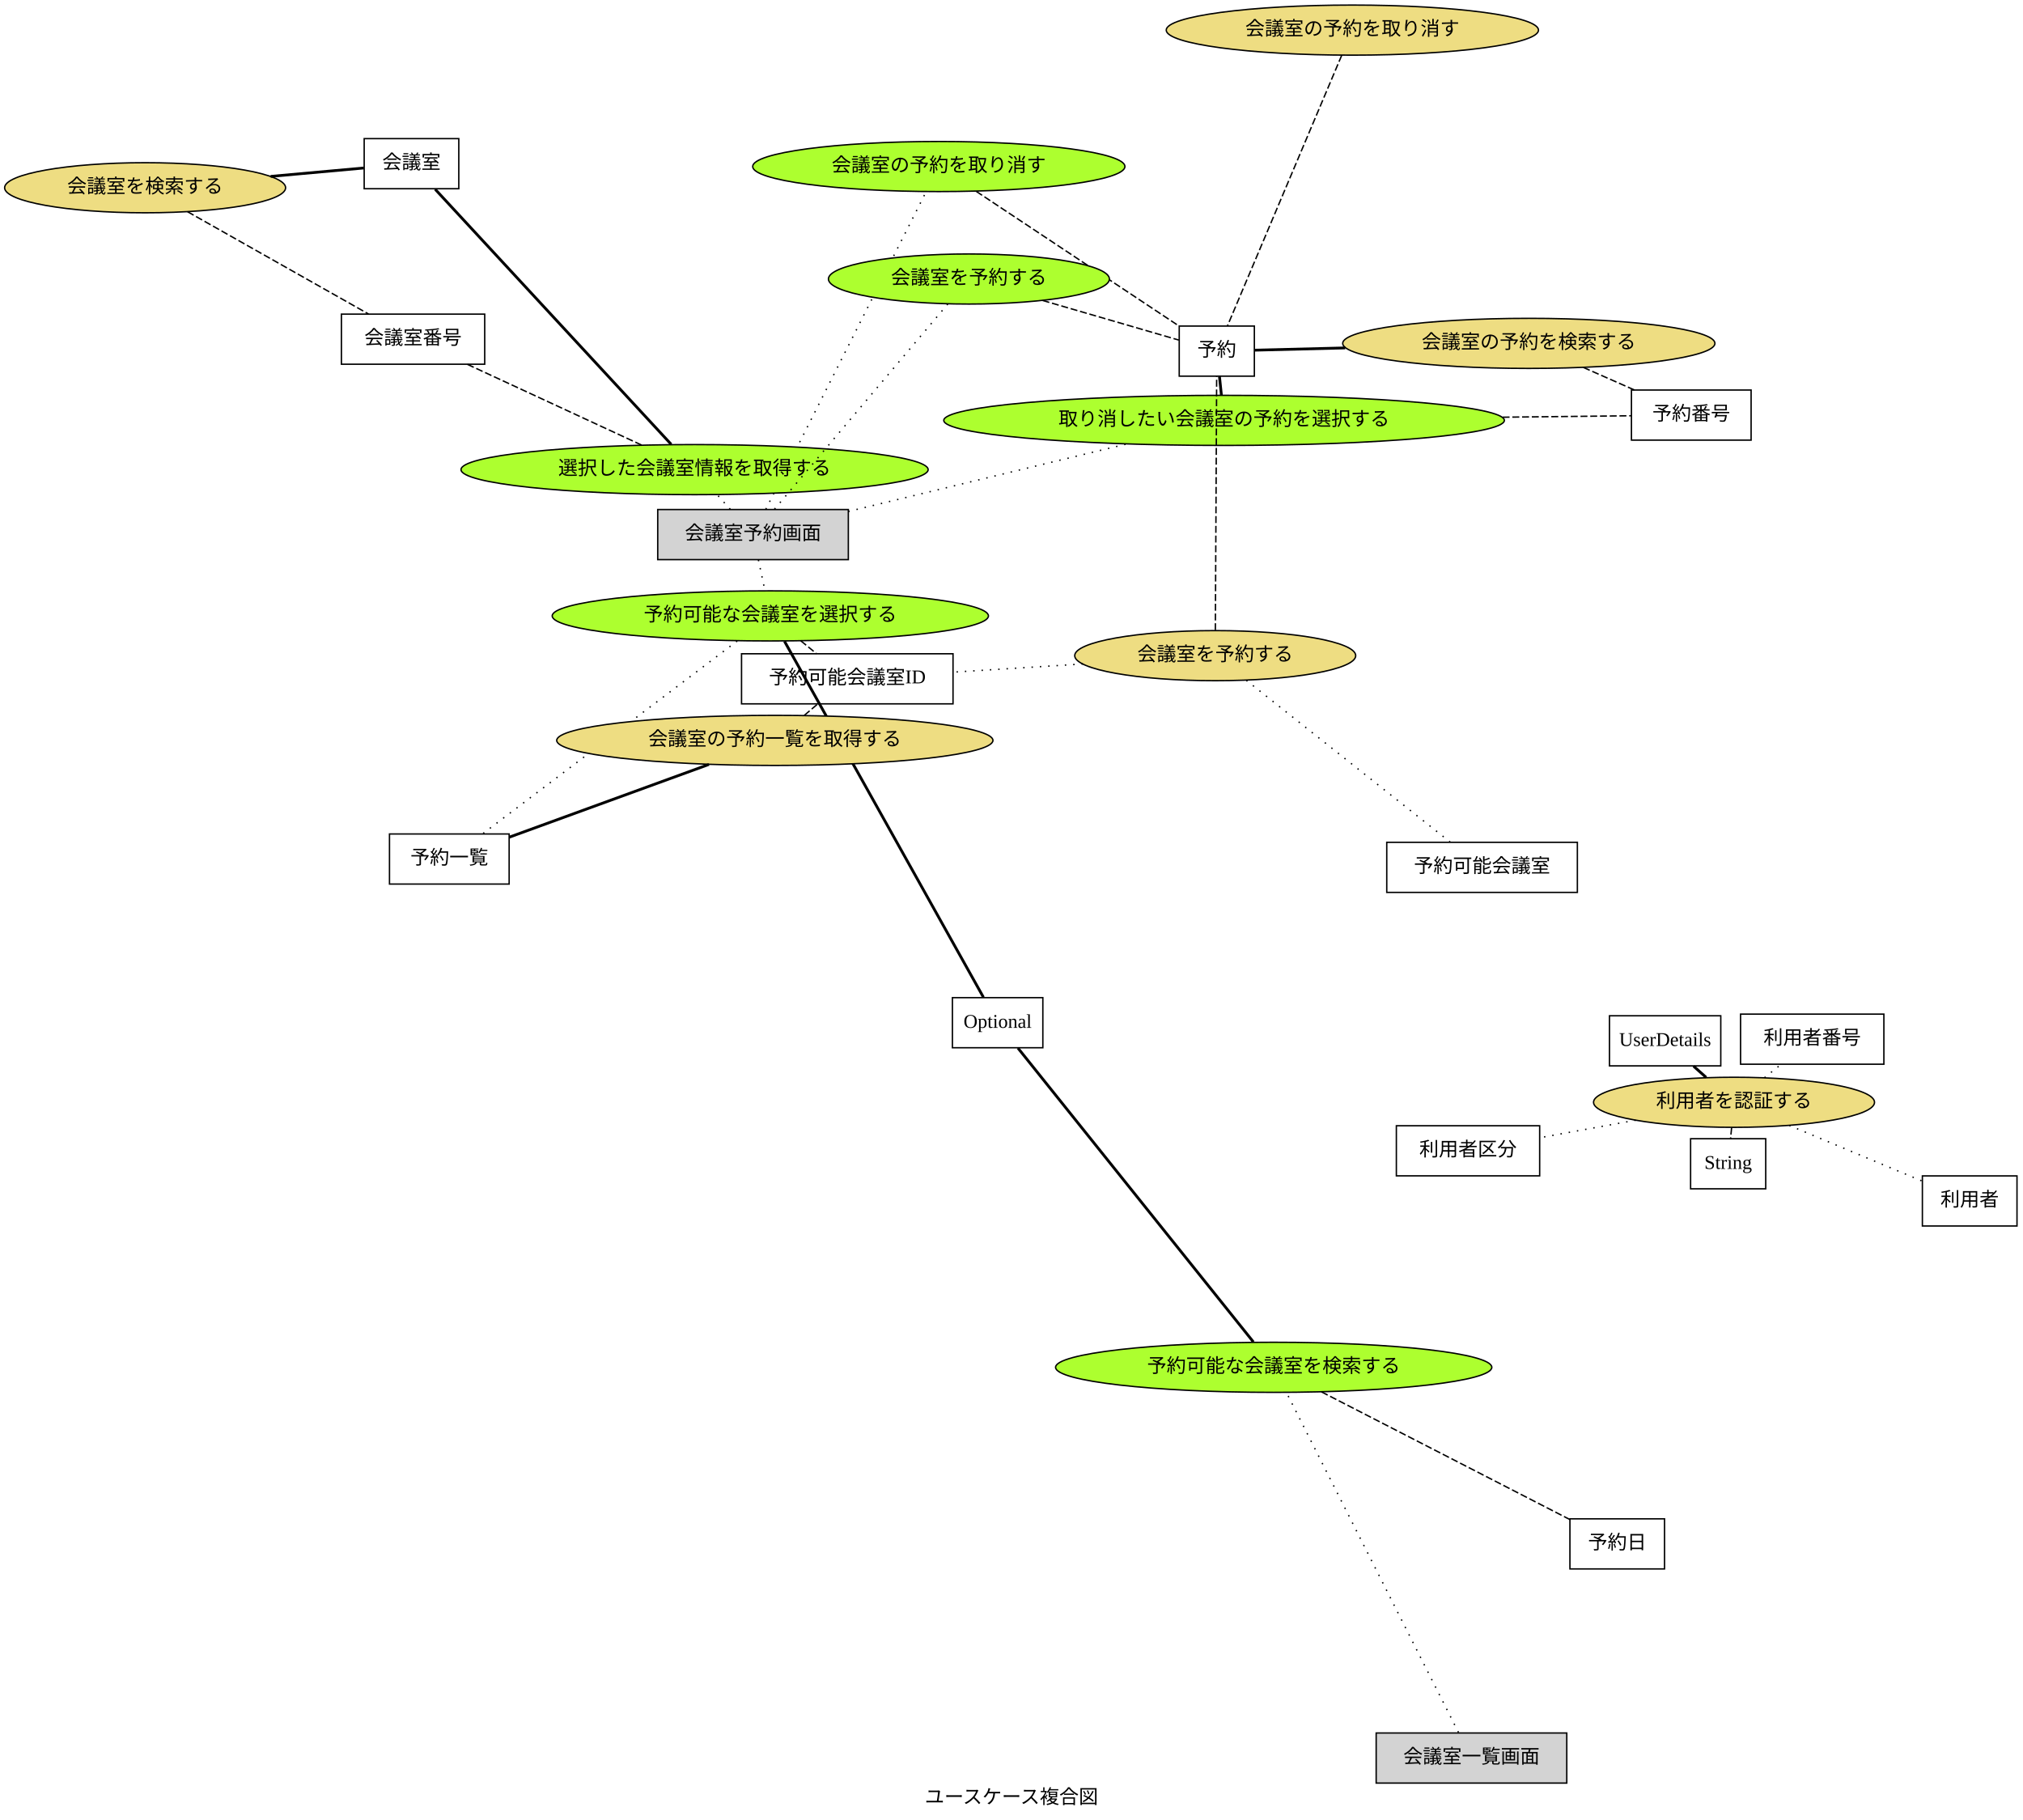
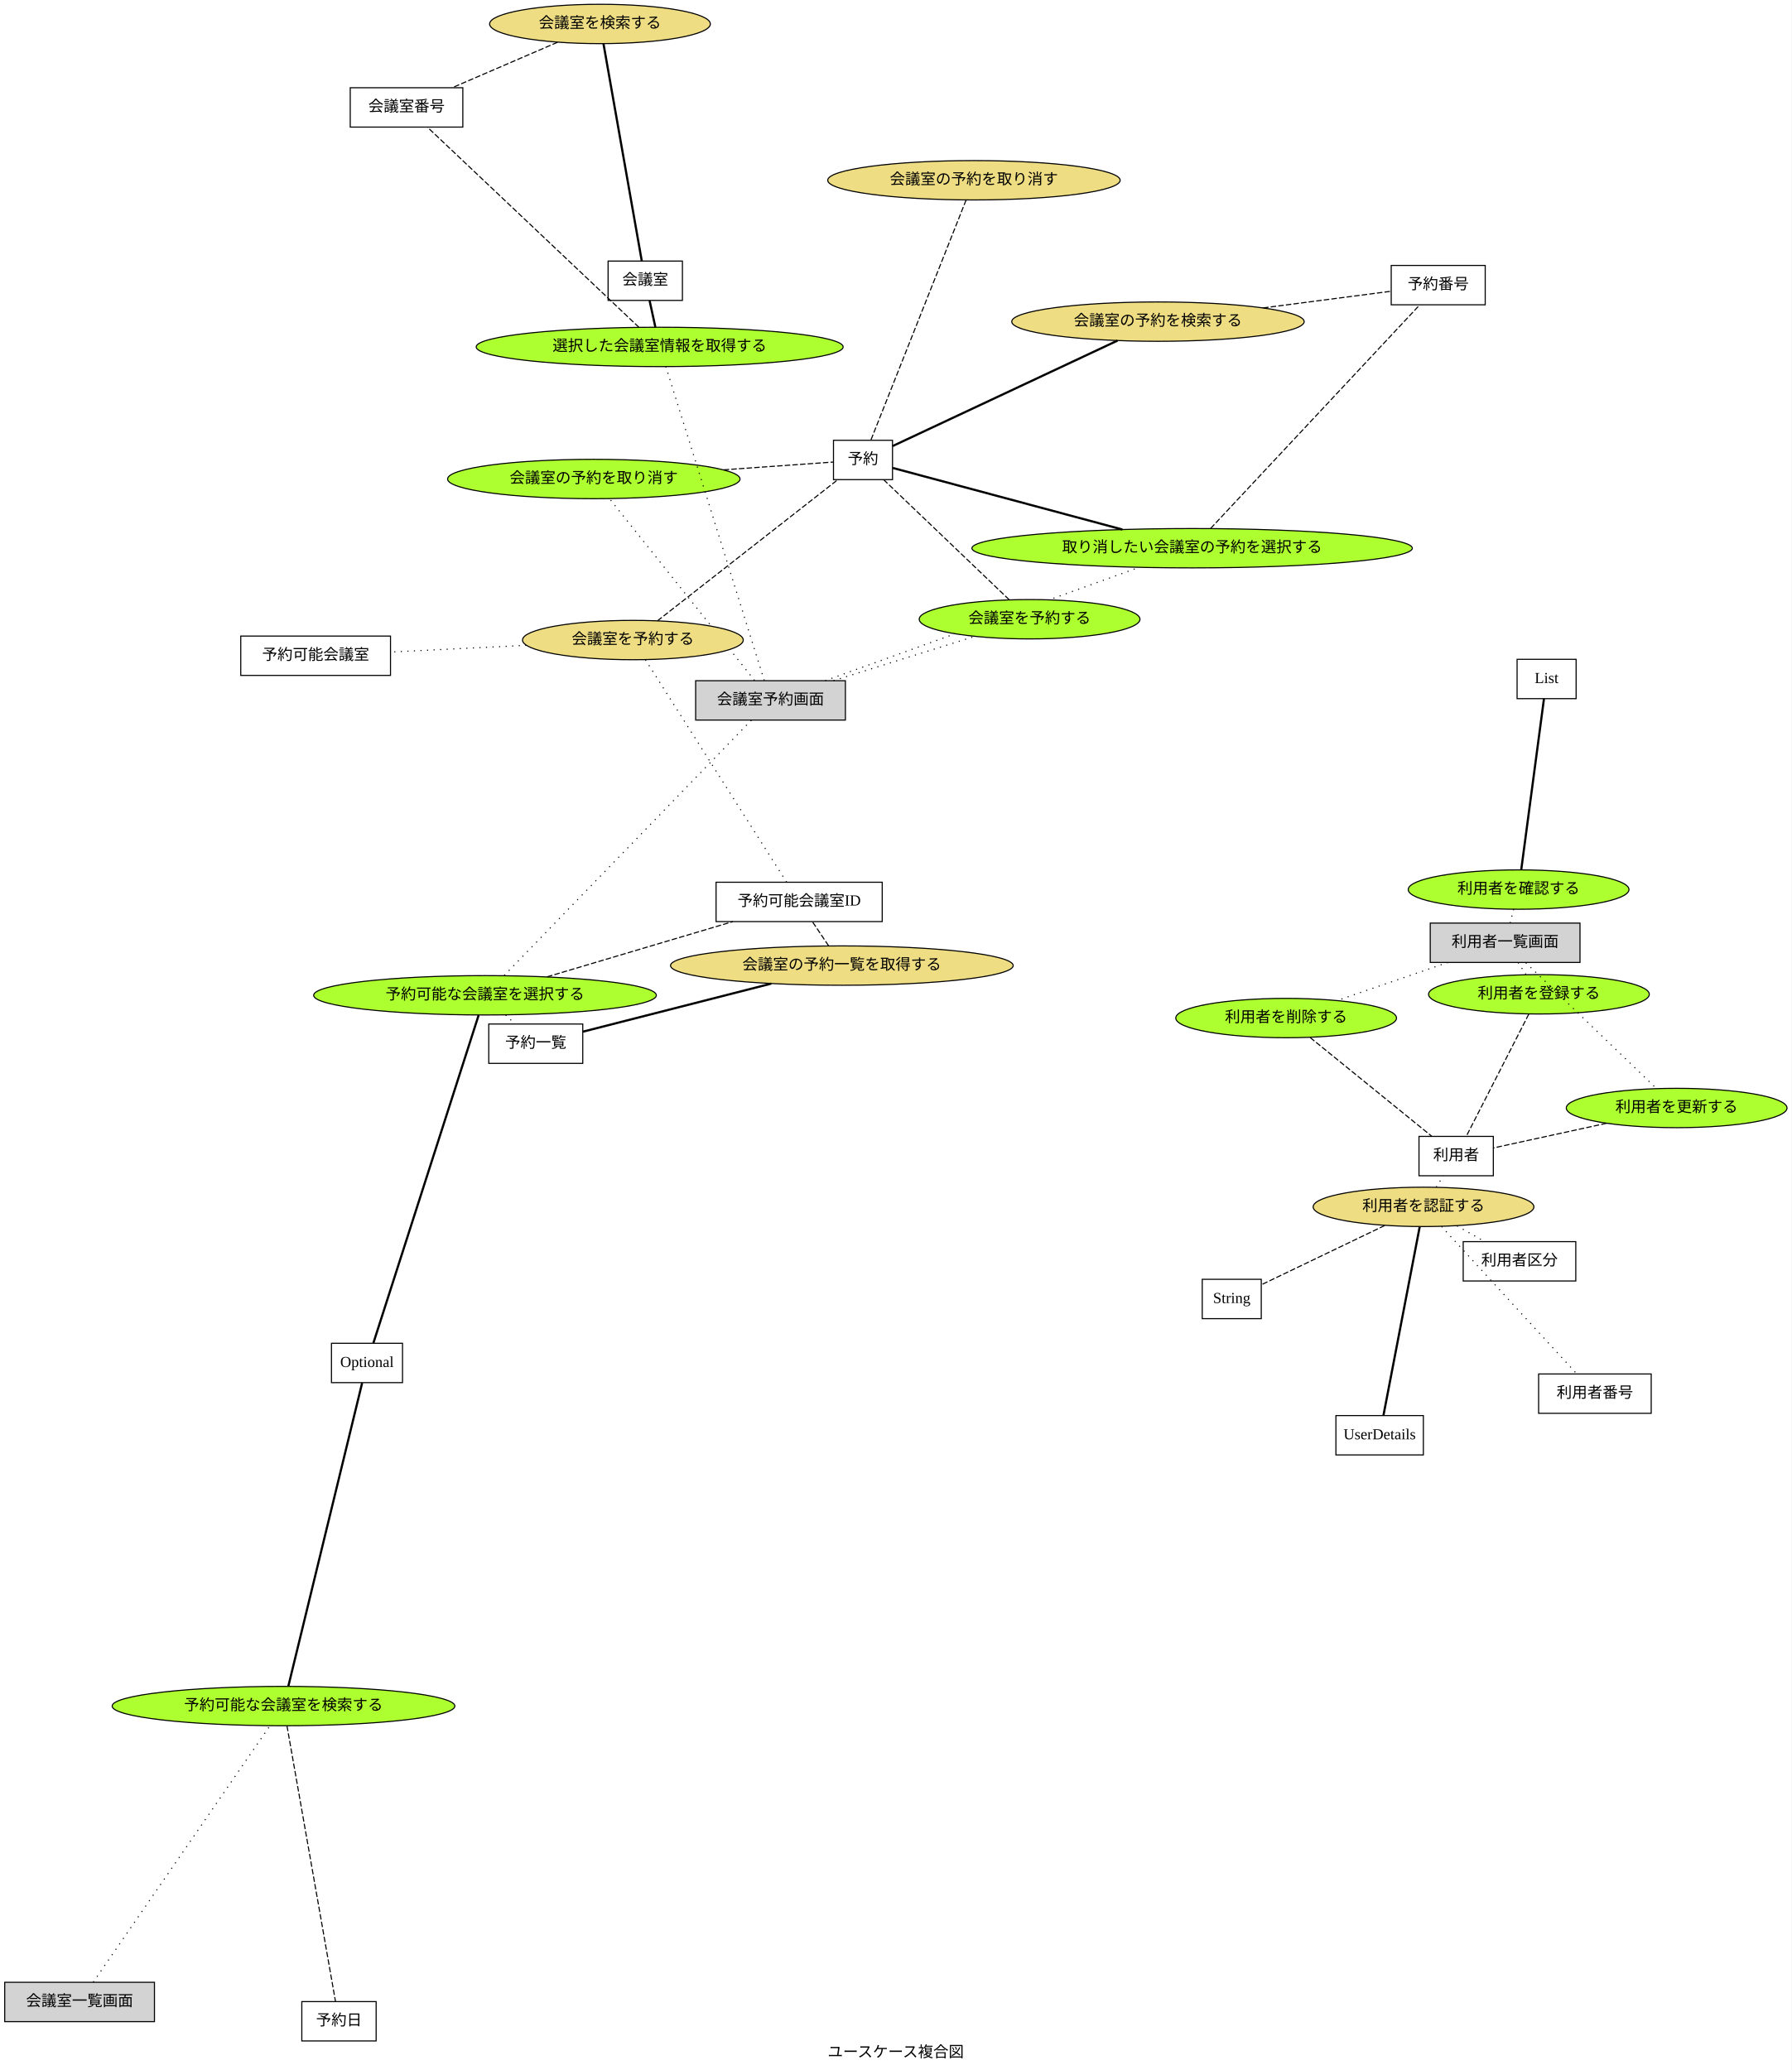
- <svg xmlns="http://www.w3.org/2000/svg" xmlns:xlink="http://www.w3.org/1999/xlink" width="1454pt" height="1308pt" viewBox="0.00 0.00 1454.00 1308.00">
-   <g id="graph0" class="graph" transform="scale(1 1) rotate(0) translate(4 1281)">
-     <polygon fill="white" stroke="transparent" points="-4,27 -4,-1281 1450,-1281 1450,27 -4,27" />
-     <text text-anchor="middle" x="723" y="15.2" font-family="Times New Roman,serif" font-size="14.00">ユースケース複合図
+ <svg xmlns="http://www.w3.org/2000/svg" xmlns:xlink="http://www.w3.org/1999/xlink" width="1639pt" height="1894pt" viewBox="0.00 0.00 1639.00 1894.00">
+   <g id="graph0" class="graph" transform="scale(1 1) rotate(0) translate(4 1867)">
+     <polygon fill="white" stroke="transparent" points="-4,27 -4,-1867 1635,-1867 1635,27 -4,27" />
+     <text text-anchor="middle" x="815.5" y="15.2" font-family="Times New Roman,serif" font-size="14.00">ユースケース複合図
        </text>
    <g id="node1" class="node">
      <g id="a_node1">
        <a xlink:href="https://github.com/k2works/application_programing_excercise_2022/tree/take13/src/main/java/mrs/application/scenario/MeetingRoomReservationScenario.java" xlink:title="MeetingRoomReservationScenario.cancel(Reservation)">
-           <ellipse fill="greenyellow" stroke="black" cx="670.76" cy="-1161.32" rx="133.78" ry="18" />
-           <text text-anchor="middle" x="670.76" y="-1157.62" font-family="Times New Roman,serif" font-size="14.00">会議室の予約を取り消す
+           <ellipse fill="greenyellow" stroke="black" cx="539.26" cy="-1428.72" rx="133.78" ry="18" />
+           <text text-anchor="middle" x="539.26" y="-1425.02" font-family="Times New Roman,serif" font-size="14.00">会議室の予約を取り消す
                    </text>
        </a>
      </g>
    </g>
    <g id="node2" class="node">
      <g id="a_node2">
        <a xlink:title="Reservation">
-           <polygon fill="none" stroke="black" points="897.55,-1046.66 843.55,-1046.66 843.55,-1010.66 897.55,-1010.66 897.55,-1046.66" />
-           <text text-anchor="middle" x="870.55" y="-1024.96" font-family="Times New Roman,serif" font-size="14.00">予約
+           <polygon fill="none" stroke="black" points="812.53,-1464.15 758.53,-1464.15 758.53,-1428.15 812.53,-1428.15 812.53,-1464.15" />
+           <text text-anchor="middle" x="785.53" y="-1442.45" font-family="Times New Roman,serif" font-size="14.00">予約
                    </text>
        </a>
      </g>
    </g>
    <g id="edge1" class="edge">
-       <path fill="none" stroke="black" stroke-dasharray="5,2" d="M697.71,-1143.43C735.84,-1118.11 805.15,-1072.09 843.4,-1046.69" />
+       <path fill="none" stroke="black" stroke-dasharray="5,2" d="M658.07,-1437.13C695.7,-1439.79 733.88,-1442.5 758.51,-1444.24" />
    </g>
    <g id="node7" class="node">
      <g id="a_node7">
        <a xlink:href="https://github.com/k2works/application_programing_excercise_2022/tree/take13/src/main/java/mrs/application/scenario/MeetingRoomReservationScenario.java" xlink:title="MeetingRoomReservationScenario.findOne(ReservationId)">
-           <ellipse fill="greenyellow" stroke="black" cx="875.78" cy="-978.87" rx="201.46" ry="18" />
-           <text text-anchor="middle" x="875.78" y="-975.17" font-family="Times New Roman,serif" font-size="14.00">取り消したい会議室の予約を選択する
+           <ellipse fill="greenyellow" stroke="black" cx="1086.64" cy="-1365.4" rx="201.46" ry="18" />
+           <text text-anchor="middle" x="1086.64" y="-1361.7" font-family="Times New Roman,serif" font-size="14.00">取り消したい会議室の予約を選択する
                    </text>
        </a>
      </g>
    </g>
    <g id="edge6" class="edge">
-       <path fill="none" stroke="black" stroke-width="2" d="M872.47,-1010.41C872.92,-1006.08 873.41,-1001.46 873.86,-997.13" />
-     </g>
-     <g id="node21" class="node">
-       <g id="a_node21">
+       <path fill="none" stroke="black" stroke-width="2" d="M812.78,-1438.84C859.91,-1426.21 957.8,-1399.95 1022.86,-1382.5" />
+     </g>
+     <g id="node27" class="node">
+       <g id="a_node27">
        <a xlink:href="https://github.com/k2works/application_programing_excercise_2022/tree/take13/src/main/java/mrs/application/service/reservation/ReservationService.java" xlink:title="ReservationService.findOne(ReservationId)">
-           <ellipse fill="#eedd82" stroke="black" cx="1094.81" cy="-1034.22" rx="133.78" ry="18" />
-           <text text-anchor="middle" x="1094.81" y="-1030.52" font-family="Times New Roman,serif" font-size="14.00">会議室の予約を検索する
-                     </text>
-         </a>
-       </g>
-     </g>
-     <g id="edge21" class="edge">
-       <path fill="none" stroke="black" stroke-width="2" d="M897.6,-1029.33C914.67,-1029.76 938.12,-1030.34 962.89,-1030.95" />
+           <ellipse fill="#eedd82" stroke="black" cx="1055.38" cy="-1572.72" rx="133.78" ry="18" />
+           <text text-anchor="middle" x="1055.38" y="-1569.02" font-family="Times New Roman,serif" font-size="14.00">会議室の予約を検索する
+                     </text>
+         </a>
+       </g>
+     </g>
+     <g id="edge29" class="edge">
+       <path fill="none" stroke="black" stroke-width="2" d="M812.64,-1458.87C861.29,-1481.69 963.45,-1529.6 1018.45,-1555.4" />
    </g>
    <g id="node3" class="node">
      <g id="a_node3">
        <a xlink:title="ReservationsController">
-           <polygon fill="lightgray" stroke="black" points="605.73,-914.8 468.73,-914.8 468.73,-878.8 605.73,-878.8 605.73,-914.8" />
-           <text text-anchor="middle" x="537.23" y="-893.1" font-family="Times New Roman,serif" font-size="14.00">会議室予約画面
+           <polygon fill="lightgray" stroke="black" points="769.43,-1244.16 632.43,-1244.16 632.43,-1208.16 769.43,-1208.16 769.43,-1244.16" />
+           <text text-anchor="middle" x="700.93" y="-1222.46" font-family="Times New Roman,serif" font-size="14.00">会議室予約画面
                    </text>
        </a>
      </g>
    </g>
    <g id="edge2" class="edge">
-       <path fill="none" stroke="black" stroke-dasharray="1,5" d="M546.41,-914.98C570.86,-963.42 637.37,-1095.18 661.7,-1143.36" />
+       <path fill="none" stroke="black" stroke-dasharray="1,5" d="M686.3,-1244.49C655.51,-1283.06 584.39,-1372.17 553.74,-1410.57" />
    </g>
    <g id="node4" class="node">
      <g id="a_node4">
        <a xlink:href="https://github.com/k2works/application_programing_excercise_2022/tree/take13/src/main/java/mrs/application/scenario/MeetingRoomReservationScenario.java" xlink:title="MeetingRoomReservationScenario.findMeetingRoom(RoomId)">
-           <ellipse fill="greenyellow" stroke="black" cx="495.22" cy="-943.49" rx="167.87" ry="18" />
-           <text text-anchor="middle" x="495.22" y="-939.79" font-family="Times New Roman,serif" font-size="14.00">選択した会議室情報を取得する
+           <ellipse fill="greenyellow" stroke="black" cx="599.51" cy="-1549.58" rx="167.87" ry="18" />
+           <text text-anchor="middle" x="599.51" y="-1545.88" font-family="Times New Roman,serif" font-size="14.00">選択した会議室情報を取得する
                    </text>
        </a>
      </g>
    </g>
    <g id="edge5" class="edge">
-       <path fill="none" stroke="black" stroke-dasharray="1,5" d="M520.87,-914.99C517.83,-918.37 514.65,-921.9 511.61,-925.28" />
+       <path fill="none" stroke="black" stroke-dasharray="1,5" d="M695.18,-1244.47C677.33,-1301.4 622.95,-1474.82 605.19,-1531.47" />
    </g>
    <g id="edge8" class="edge">
-       <path fill="none" stroke="black" stroke-dasharray="1,5" d="M605.74,-913.41C664,-927.53 747.28,-947.72 805.92,-961.94" />
+       <path fill="none" stroke="black" stroke-dasharray="1,5" d="M750.96,-1244.22C825.46,-1271.11 964.66,-1321.36 1038.22,-1347.92" />
    </g>
    <g id="node9" class="node">
      <g id="a_node9">
        <a xlink:href="https://github.com/k2works/application_programing_excercise_2022/tree/take13/src/main/java/mrs/application/scenario/MeetingRoomReservationScenario.java" xlink:title="MeetingRoomReservationScenario.findReservations(ReservableRoomId)">
-           <ellipse fill="greenyellow" stroke="black" cx="549.66" cy="-838.35" rx="156.77" ry="18" />
-           <text text-anchor="middle" x="549.66" y="-834.65" font-family="Times New Roman,serif" font-size="14.00">予約可能な会議室を選択する
+           <ellipse fill="greenyellow" stroke="black" cx="439.72" cy="-956.33" rx="156.77" ry="18" />
+           <text text-anchor="middle" x="439.72" y="-952.63" font-family="Times New Roman,serif" font-size="14.00">予約可能な会議室を選択する
                    </text>
        </a>
      </g>
    </g>
    <g id="edge12" class="edge">
-       <path fill="none" stroke="black" stroke-dasharray="1,5" d="M541.1,-878.63C542.58,-871.66 544.27,-863.7 545.75,-856.72" />
+       <path fill="none" stroke="black" stroke-dasharray="1,5" d="M683.38,-1208.04C635.8,-1158.88 504.68,-1023.44 457.19,-974.37" />
    </g>
    <g id="node13" class="node">
      <g id="a_node13">
        <a xlink:href="https://github.com/k2works/application_programing_excercise_2022/tree/take13/src/main/java/mrs/application/scenario/MeetingRoomReservationScenario.java" xlink:title="MeetingRoomReservationScenario.reserve(Reservation)">
-           <ellipse fill="greenyellow" stroke="black" cx="692.39" cy="-1080.48" rx="100.98" ry="18" />
-           <text text-anchor="middle" x="692.39" y="-1076.78" font-family="Times New Roman,serif" font-size="14.00">会議室を予約する
+           <ellipse fill="greenyellow" stroke="black" cx="937.94" cy="-1300.42" rx="100.98" ry="18" />
+           <text text-anchor="middle" x="937.94" y="-1296.72" font-family="Times New Roman,serif" font-size="14.00">会議室を予約する
                    </text>
        </a>
      </g>
    </g>
    <g id="edge14" class="edge">
-       <path fill="none" stroke="black" stroke-dasharray="1,5" d="M552.68,-915.08C582.49,-950.38 647.65,-1027.52 677.23,-1062.54" />
+       <path fill="none" stroke="black" stroke-dasharray="1,5" d="M758.6,-1244.23C798.07,-1256.6 849.88,-1272.83 887.66,-1284.67" />
    </g>
    <g id="node6" class="node">
      <g id="a_node6">
        <a xlink:title="RoomId">
-           <polygon fill="none" stroke="black" points="344.38,-1055.24 241.38,-1055.24 241.38,-1019.24 344.38,-1019.24 344.38,-1055.24" />
-           <text text-anchor="middle" x="292.88" y="-1033.54" font-family="Times New Roman,serif" font-size="14.00">会議室番号
+           <polygon fill="none" stroke="black" points="419.42,-1786.72 316.42,-1786.72 316.42,-1750.72 419.42,-1750.72 419.42,-1786.72" />
+           <text text-anchor="middle" x="367.92" y="-1765.02" font-family="Times New Roman,serif" font-size="14.00">会議室番号
                    </text>
        </a>
      </g>
    </g>
    <g id="edge4" class="edge">
-       <path fill="none" stroke="black" stroke-dasharray="5,2" d="M457.16,-961.13C421.33,-977.73 367.91,-1002.48 331.8,-1019.21" />
+       <path fill="none" stroke="black" stroke-dasharray="5,2" d="M580.55,-1567.51C537.13,-1608.61 430.81,-1709.21 387.14,-1750.54" />
    </g>
    <g id="node5" class="node">
      <g id="a_node5">
        <a xlink:title="MeetingRoom">
-           <polygon fill="none" stroke="black" points="325.75,-1181.37 257.75,-1181.37 257.75,-1145.37 325.75,-1145.37 325.75,-1181.37" />
-           <text text-anchor="middle" x="291.75" y="-1159.67" font-family="Times New Roman,serif" font-size="14.00">会議室
+           <polygon fill="none" stroke="black" points="620.33,-1628.13 552.33,-1628.13 552.33,-1592.13 620.33,-1592.13 620.33,-1628.13" />
+           <text text-anchor="middle" x="586.33" y="-1606.43" font-family="Times New Roman,serif" font-size="14.00">会議室
                    </text>
        </a>
      </g>
    </g>
    <g id="edge3" class="edge">
-       <path fill="none" stroke="black" stroke-width="2" d="M308.75,-1145C347.14,-1103.51 440.2,-1002.95 478.41,-961.65" />
-     </g>
-     <g id="node25" class="node">
-       <g id="a_node25">
+       <path fill="none" stroke="black" stroke-width="2" d="M590.28,-1591.97C591.95,-1584.3 593.89,-1575.4 595.56,-1567.74" />
+     </g>
+     <g id="node31" class="node">
+       <g id="a_node31">
        <a xlink:href="https://github.com/k2works/application_programing_excercise_2022/tree/take13/src/main/java/mrs/application/service/room/RoomService.java" xlink:title="RoomService.findMeetingRoom(RoomId)">
-           <ellipse fill="#eedd82" stroke="black" cx="100.3" cy="-1146.07" rx="100.98" ry="18" />
-           <text text-anchor="middle" x="100.3" y="-1142.37" font-family="Times New Roman,serif" font-size="14.00">会議室を検索する
-                     </text>
-         </a>
-       </g>
-     </g>
-     <g id="edge28" class="edge">
-       <path fill="none" stroke="black" stroke-width="2" d="M257.52,-1160.27C238.7,-1158.57 214.38,-1156.38 190.51,-1154.22" />
+           <ellipse fill="#eedd82" stroke="black" cx="544.91" cy="-1845.08" rx="100.98" ry="18" />
+           <text text-anchor="middle" x="544.91" y="-1841.38" font-family="Times New Roman,serif" font-size="14.00">会議室を検索する
+                     </text>
+         </a>
+       </g>
+     </g>
+     <g id="edge36" class="edge">
+       <path fill="none" stroke="black" stroke-width="2" d="M583.15,-1628.18C575.44,-1671.91 555.82,-1783.18 548.1,-1826.98" />
    </g>
    <g id="node8" class="node">
      <g id="a_node8">
        <a xlink:title="ReservationId">
-           <polygon fill="none" stroke="black" points="1254.58,-1000.69 1168.58,-1000.69 1168.58,-964.69 1254.58,-964.69 1254.58,-1000.69" />
-           <text text-anchor="middle" x="1211.58" y="-978.99" font-family="Times New Roman,serif" font-size="14.00">予約番号
+           <polygon fill="none" stroke="black" points="1354.78,-1624.12 1268.78,-1624.12 1268.78,-1588.12 1354.78,-1588.12 1354.78,-1624.12" />
+           <text text-anchor="middle" x="1311.78" y="-1602.42" font-family="Times New Roman,serif" font-size="14.00">予約番号
                    </text>
        </a>
      </g>
    </g>
    <g id="edge7" class="edge">
-       <path fill="none" stroke="black" stroke-dasharray="5,2" d="M1075.97,-981.15C1110.8,-981.55 1143.7,-981.92 1168.38,-982.2" />
+       <path fill="none" stroke="black" stroke-dasharray="5,2" d="M1103.56,-1383.49C1145.28,-1428.1 1252.73,-1542.99 1294.66,-1587.82" />
    </g>
    <g id="node11" class="node">
      <g id="a_node11">
        <a xlink:title="ReservableRoomId">
-           <polygon fill="none" stroke="black" points="680.97,-811.15 528.97,-811.15 528.97,-775.15 680.97,-775.15 680.97,-811.15" />
-           <text text-anchor="middle" x="604.97" y="-789.45" font-family="Times New Roman,serif" font-size="14.00">予約可能会議室ID
+           <polygon fill="none" stroke="black" points="803.11,-1059.77 651.11,-1059.77 651.11,-1023.77 803.11,-1023.77 803.11,-1059.77" />
+           <text text-anchor="middle" x="727.11" y="-1038.07" font-family="Times New Roman,serif" font-size="14.00">予約可能会議室ID
                    </text>
        </a>
      </g>
    </g>
    <g id="edge10" class="edge">
-       <path fill="none" stroke="black" stroke-dasharray="5,2" d="M571.52,-820.49C575.26,-817.43 579.15,-814.24 582.9,-811.18" />
+       <path fill="none" stroke="black" stroke-dasharray="5,2" d="M496.5,-973.21C545.58,-987.8 616.31,-1008.83 666.48,-1023.75" />
    </g>
    <g id="node12" class="node">
      <g id="a_node12">
        <a xlink:title="ReservationList">
-           <polygon fill="none" stroke="black" points="361.94,-681.63 275.94,-681.63 275.94,-645.63 361.94,-645.63 361.94,-681.63" />
-           <text text-anchor="middle" x="318.94" y="-659.93" font-family="Times New Roman,serif" font-size="14.00">予約一覧
+           <polygon fill="none" stroke="black" points="529.15,-930.04 443.15,-930.04 443.15,-894.04 529.15,-894.04 529.15,-930.04" />
+           <text text-anchor="middle" x="486.15" y="-908.34" font-family="Times New Roman,serif" font-size="14.00">予約一覧
                    </text>
        </a>
      </g>
    </g>
    <g id="edge11" class="edge">
-       <path fill="none" stroke="black" stroke-dasharray="1,5" d="M525.84,-820.31C481.63,-786.83 387.35,-715.44 342.98,-681.83" />
+       <path fill="none" stroke="black" stroke-dasharray="1,5" d="M458.6,-938.31C461.42,-935.63 464.32,-932.87 467.13,-930.18" />
    </g>
    <g id="node10" class="node">
      <g id="a_node10">
        <a xlink:title="Optional">
-           <polygon fill="none" stroke="black" points="745.53,-564 680.53,-564 680.53,-528 745.53,-528 745.53,-564" />
-           <text text-anchor="middle" x="713.03" y="-542.3" font-family="Times New Roman,serif" font-size="14.00">Optional
+           <polygon fill="none" stroke="black" points="364.25,-637.93 299.25,-637.93 299.25,-601.93 364.25,-601.93 364.25,-637.93" />
+           <text text-anchor="middle" x="331.75" y="-616.23" font-family="Times New Roman,serif" font-size="14.00">Optional
                    </text>
        </a>
      </g>
    </g>
    <g id="edge9" class="edge">
-       <path fill="none" stroke="black" stroke-width="2" d="M702.81,-564.28C673.47,-616.79 589.21,-767.58 559.87,-820.07" />
+       <path fill="none" stroke="black" stroke-width="2" d="M337.56,-638.02C356.31,-696.43 415.1,-879.62 433.89,-938.15" />
+     </g>
+     <g id="node32" class="node">
+       <g id="a_node32">
+         <a xlink:href="https://github.com/k2works/application_programing_excercise_2022/tree/take13/src/main/java/mrs/application/service/room/RoomService.java" xlink:title="RoomService.findReservableRooms(ReservedDate)">
+           <ellipse fill="greenyellow" stroke="black" cx="255.37" cy="-305.99" rx="156.77" ry="18" />
+           <text text-anchor="middle" x="255.37" y="-302.29" font-family="Times New Roman,serif" font-size="14.00">予約可能な会議室を検索する
+                     </text>
+         </a>
+       </g>
+     </g>
+     <g id="edge38" class="edge">
+       <path fill="none" stroke="black" stroke-width="2" d="M327.32,-601.69C313.82,-546.21 273.33,-379.83 259.82,-324.27" />
+     </g>
+     <g id="node28" class="node">
+       <g id="a_node28">
+         <a xlink:href="https://github.com/k2works/application_programing_excercise_2022/tree/take13/src/main/java/mrs/application/service/reservation/ReservationService.java" xlink:title="ReservationService.findReservations(ReservableRoomId)">
+           <ellipse fill="#eedd82" stroke="black" cx="766.19" cy="-983.52" rx="156.77" ry="18" />
+           <text text-anchor="middle" x="766.19" y="-979.82" font-family="Times New Roman,serif" font-size="14.00">会議室の予約一覧を取得する
+                     </text>
+         </a>
+       </g>
+     </g>
+     <g id="edge31" class="edge">
+       <path fill="none" stroke="black" stroke-width="2" d="M529.29,-923.05C575.32,-934.8 648.74,-953.54 701.65,-967.04" />
+     </g>
+     <g id="edge13" class="edge">
+       <path fill="none" stroke="black" stroke-dasharray="5,2" d="M919.25,-1318.29C890,-1346.26 833.72,-1400.08 804.37,-1428.14" />
+     </g>
+     <g id="node14" class="node">
+       <g id="a_node14">
+         <a xlink:href="https://github.com/k2works/application_programing_excercise_2022/tree/take13/src/main/java/mrs/application/service/auth/UserManagementService.java" xlink:title="UserManagementService.delete(User)">
+           <ellipse fill="greenyellow" stroke="black" cx="1172.66" cy="-935.51" rx="100.98" ry="18" />
+           <text text-anchor="middle" x="1172.66" y="-931.81" font-family="Times New Roman,serif" font-size="14.00">利用者を削除する
+                     </text>
+         </a>
+       </g>
+     </g>
+     <g id="node15" class="node">
+       <g id="a_node15">
+         <a xlink:title="User">
+           <polygon fill="none" stroke="black" points="1362.2,-827.22 1294.2,-827.22 1294.2,-791.22 1362.2,-791.22 1362.2,-827.22" />
+           <text text-anchor="middle" x="1328.2" y="-805.52" font-family="Times New Roman,serif" font-size="14.00">利用者
+                     </text>
+         </a>
+       </g>
+     </g>
+     <g id="edge15" class="edge">
+       <path fill="none" stroke="black" stroke-dasharray="5,2" d="M1194.62,-917.69C1224.09,-893.75 1276.18,-851.46 1305.86,-827.36" />
+     </g>
+     <g id="node16" class="node">
+       <g id="a_node16">
+         <a xlink:title="UserController">
+           <polygon fill="lightgray" stroke="black" points="1441.49,-1022.39 1304.49,-1022.39 1304.49,-986.39 1441.49,-986.39 1441.49,-1022.39" />
+           <text text-anchor="middle" x="1372.99" y="-1000.69" font-family="Times New Roman,serif" font-size="14.00">利用者一覧画面
+                     </text>
+         </a>
+       </g>
+     </g>
+     <g id="edge16" class="edge">
+       <path fill="none" stroke="black" stroke-dasharray="1,5" d="M1320.62,-986.38C1289.2,-975.58 1249.59,-961.96 1219.26,-951.53" />
+     </g>
+     <g id="node17" class="node">
+       <g id="a_node17">
+         <a xlink:href="https://github.com/k2works/application_programing_excercise_2022/tree/take13/src/main/java/mrs/application/service/auth/UserManagementService.java" xlink:title="UserManagementService.findAll()">
+           <ellipse fill="greenyellow" stroke="black" cx="1385.33" cy="-1053.07" rx="100.98" ry="18" />
+           <text text-anchor="middle" x="1385.33" y="-1049.37" font-family="Times New Roman,serif" font-size="14.00">利用者を確認する
+                     </text>
+         </a>
+       </g>
+     </g>
+     <g id="edge18" class="edge">
+       <path fill="none" stroke="black" stroke-dasharray="1,5" d="M1377.58,-1022.52C1378.62,-1026.62 1379.73,-1030.99 1380.77,-1035.09" />
+     </g>
+     <g id="node19" class="node">
+       <g id="a_node19">
+         <a xlink:href="https://github.com/k2works/application_programing_excercise_2022/tree/take13/src/main/java/mrs/application/service/auth/UserManagementService.java" xlink:title="UserManagementService.regist(User)">
+           <ellipse fill="greenyellow" stroke="black" cx="1403.91" cy="-957.23" rx="100.98" ry="18" />
+           <text text-anchor="middle" x="1403.91" y="-953.53" font-family="Times New Roman,serif" font-size="14.00">利用者を登録する
+                     </text>
+         </a>
+       </g>
+     </g>
+     <g id="edge20" class="edge">
+       <path fill="none" stroke="black" stroke-dasharray="1,5" d="M1384.85,-986.29C1387.24,-982.66 1389.74,-978.84 1392.13,-975.2" />
+     </g>
+     <g id="node20" class="node">
+       <g id="a_node20">
+         <a xlink:href="https://github.com/k2works/application_programing_excercise_2022/tree/take13/src/main/java/mrs/application/service/auth/UserManagementService.java" xlink:title="UserManagementService.update(User)">
+           <ellipse fill="greenyellow" stroke="black" cx="1529.91" cy="-853.21" rx="100.98" ry="18" />
+           <text text-anchor="middle" x="1529.91" y="-849.51" font-family="Times New Roman,serif" font-size="14.00">利用者を更新する
+                     </text>
+         </a>
+       </g>
+     </g>
+     <g id="edge22" class="edge">
+       <path fill="none" stroke="black" stroke-dasharray="1,5" d="M1391.92,-986.15C1422.24,-956.94 1481.35,-899.99 1511.41,-871.04" />
+     </g>
+     <g id="node18" class="node">
+       <g id="a_node18">
+         <a xlink:title="List">
+           <polygon fill="none" stroke="black" points="1437.94,-1263.75 1383.94,-1263.75 1383.94,-1227.75 1437.94,-1227.75 1437.94,-1263.75" />
+           <text text-anchor="middle" x="1410.94" y="-1242.05" font-family="Times New Roman,serif" font-size="14.00">List
+                     </text>
+         </a>
+       </g>
+     </g>
+     <g id="edge17" class="edge">
+       <path fill="none" stroke="black" stroke-width="2" d="M1408.53,-1227.62C1403.65,-1190.9 1392.64,-1108.09 1387.75,-1071.29" />
+     </g>
+     <g id="edge19" class="edge">
+       <path fill="none" stroke="black" stroke-dasharray="5,2" d="M1394.63,-939.08C1380.1,-910.68 1352.14,-856.01 1337.56,-827.51" />
+     </g>
+     <g id="edge21" class="edge">
+       <path fill="none" stroke="black" stroke-dasharray="5,2" d="M1465.81,-839.23C1431.44,-831.73 1390.46,-822.79 1362.21,-816.63" />
+     </g>
+     <g id="node21" class="node">
+       <g id="a_node21">
+         <a xlink:href="https://github.com/k2works/application_programing_excercise_2022/tree/take13/src/main/java/mrs/application/service/auth/UserService.java" xlink:title="UserService.loadUserByUsername(String)">
+           <ellipse fill="#eedd82" stroke="black" cx="1298.34" cy="-762.74" rx="100.98" ry="18" />
+           <text text-anchor="middle" x="1298.34" y="-759.04" font-family="Times New Roman,serif" font-size="14.00">利用者を認証する
+                     </text>
+         </a>
+       </g>
+     </g>
+     <g id="edge26" class="edge">
+       <path fill="none" stroke="black" stroke-dasharray="1,5" d="M1309.97,-780.84C1312.13,-784.2 1314.39,-787.72 1316.55,-791.09" />
+     </g>
+     <g id="node23" class="node">
+       <g id="a_node23">
+         <a xlink:title="String">
+           <polygon fill="none" stroke="black" points="1149.89,-696.47 1095.89,-696.47 1095.89,-660.47 1149.89,-660.47 1149.89,-696.47" />
+           <text text-anchor="middle" x="1122.89" y="-674.77" font-family="Times New Roman,serif" font-size="14.00">String
+                     </text>
+         </a>
+       </g>
+     </g>
+     <g id="edge24" class="edge">
+       <path fill="none" stroke="black" stroke-dasharray="5,2" d="M1262.84,-745.68C1229.49,-729.67 1180.32,-706.06 1150.02,-691.5" />
+     </g>
+     <g id="node24" class="node">
+       <g id="a_node24">
+         <a xlink:title="UserId">
+           <polygon fill="none" stroke="black" points="1506.64,-609.85 1403.64,-609.85 1403.64,-573.85 1506.64,-573.85 1506.64,-609.85" />
+           <text text-anchor="middle" x="1455.14" y="-588.15" font-family="Times New Roman,serif" font-size="14.00">利用者番号
+                     </text>
+         </a>
+       </g>
+     </g>
+     <g id="edge25" class="edge">
+       <path fill="none" stroke="black" stroke-dasharray="1,5" d="M1314.82,-744.77C1344.86,-712.04 1408.18,-643.03 1438.4,-610.09" />
+     </g>
+     <g id="node25" class="node">
+       <g id="a_node25">
+         <a xlink:title="RoleName">
+           <polygon fill="none" stroke="black" points="1437.64,-730.93 1334.64,-730.93 1334.64,-694.93 1437.64,-694.93 1437.64,-730.93" />
+           <text text-anchor="middle" x="1386.14" y="-709.23" font-family="Times New Roman,serif" font-size="14.00">利用者区分
+                     </text>
+         </a>
+       </g>
+     </g>
+     <g id="edge27" class="edge">
+       <path fill="none" stroke="black" stroke-dasharray="1,5" d="M1329.05,-745.32C1337.26,-740.66 1346.14,-735.62 1354.41,-730.93" />
+     </g>
+     <g id="node22" class="node">
+       <g id="a_node22">
+         <a xlink:title="UserDetails">
+           <polygon fill="none" stroke="black" points="1298.19,-571.78 1218.19,-571.78 1218.19,-535.78 1298.19,-535.78 1298.19,-571.78" />
+           <text text-anchor="middle" x="1258.19" y="-550.08" font-family="Times New Roman,serif" font-size="14.00">UserDetails
+                     </text>
+         </a>
+       </g>
+     </g>
+     <g id="edge23" class="edge">
+       <path fill="none" stroke="black" stroke-width="2" d="M1261.68,-571.96C1269.27,-611.48 1287.21,-704.84 1294.83,-744.45" />
    </g>
    <g id="node26" class="node">
      <g id="a_node26">
-         <a xlink:href="https://github.com/k2works/application_programing_excercise_2022/tree/take13/src/main/java/mrs/application/service/room/RoomService.java" xlink:title="RoomService.findReservableRooms(ReservedDate)">
-           <ellipse fill="greenyellow" stroke="black" cx="911.45" cy="-298.32" rx="156.77" ry="18" />
-           <text text-anchor="middle" x="911.45" y="-294.62" font-family="Times New Roman,serif" font-size="14.00">予約可能な会議室を検索する
-                     </text>
-         </a>
-       </g>
+         <a xlink:href="https://github.com/k2works/application_programing_excercise_2022/tree/take13/src/main/java/mrs/application/service/reservation/ReservationService.java" xlink:title="ReservationService.cancel(Reservation)">
+           <ellipse fill="#eedd82" stroke="black" cx="887.02" cy="-1702.06" rx="133.78" ry="18" />
+           <text text-anchor="middle" x="887.02" y="-1698.36" font-family="Times New Roman,serif" font-size="14.00">会議室の予約を取り消す
+                     </text>
+         </a>
+       </g>
+     </g>
+     <g id="edge28" class="edge">
+       <path fill="none" stroke="black" stroke-dasharray="5,2" d="M879.88,-1684.06C861.3,-1637.19 811.53,-1511.7 792.8,-1464.47" />
    </g>
    <g id="edge30" class="edge">
-       <path fill="none" stroke="black" stroke-width="2" d="M727.62,-527.78C764.31,-481.98 860.12,-362.39 896.84,-316.56" />
-     </g>
-     <g id="node22" class="node">
-       <g id="a_node22">
-         <a xlink:href="https://github.com/k2works/application_programing_excercise_2022/tree/take13/src/main/java/mrs/application/service/reservation/ReservationService.java" xlink:title="ReservationService.findReservations(ReservableRoomId)">
-           <ellipse fill="#eedd82" stroke="black" cx="552.9" cy="-748.88" rx="156.77" ry="18" />
-           <text text-anchor="middle" x="552.9" y="-745.18" font-family="Times New Roman,serif" font-size="14.00">会議室の予約一覧を取得する
-                     </text>
-         </a>
-       </g>
-     </g>
-     <g id="edge23" class="edge">
-       <path fill="none" stroke="black" stroke-width="2" d="M362.12,-679.36C402.79,-694.18 463.57,-716.33 505.54,-731.62" />
-     </g>
-     <g id="edge13" class="edge">
-       <path fill="none" stroke="black" stroke-dasharray="5,2" d="M745.36,-1065.07C777.57,-1055.7 817.36,-1044.13 843.31,-1036.58" />
-     </g>
-     <g id="node14" class="node">
-       <g id="a_node14">
-         <a xlink:href="https://github.com/k2works/application_programing_excercise_2022/tree/take13/src/main/java/mrs/application/service/auth/UserService.java" xlink:title="UserService.loadUserByUsername(String)">
-           <ellipse fill="#eedd82" stroke="black" cx="1242.31" cy="-488.79" rx="100.98" ry="18" />
-           <text text-anchor="middle" x="1242.31" y="-485.09" font-family="Times New Roman,serif" font-size="14.00">利用者を認証する
-                     </text>
-         </a>
-       </g>
-     </g>
-     <g id="node16" class="node">
-       <g id="a_node16">
-         <a xlink:title="String">
-           <polygon fill="none" stroke="black" points="1265.09,-462.61 1211.09,-462.61 1211.09,-426.61 1265.09,-426.61 1265.09,-462.61" />
-           <text text-anchor="middle" x="1238.09" y="-440.91" font-family="Times New Roman,serif" font-size="14.00">String
-                     </text>
-         </a>
-       </g>
-     </g>
-     <g id="edge16" class="edge">
-       <path fill="none" stroke="black" stroke-dasharray="5,2" d="M1240.57,-470.57C1240.33,-468 1240.08,-465.36 1239.83,-462.79" />
-     </g>
-     <g id="node17" class="node">
-       <g id="a_node17">
-         <a xlink:title="UserId">
-           <polygon fill="none" stroke="black" points="1350.01,-552.16 1247.01,-552.16 1247.01,-516.16 1350.01,-516.16 1350.01,-552.16" />
-           <text text-anchor="middle" x="1298.51" y="-530.46" font-family="Times New Roman,serif" font-size="14.00">利用者番号
-                     </text>
-         </a>
-       </g>
-     </g>
-     <g id="edge17" class="edge">
-       <path fill="none" stroke="black" stroke-dasharray="1,5" d="M1264.2,-506.46C1268.02,-509.55 1272,-512.77 1275.85,-515.87" />
-     </g>
-     <g id="node18" class="node">
-       <g id="a_node18">
-         <a xlink:title="User">
-           <polygon fill="none" stroke="black" points="1445.68,-435.89 1377.68,-435.89 1377.68,-399.89 1445.68,-399.89 1445.68,-435.89" />
-           <text text-anchor="middle" x="1411.68" y="-414.19" font-family="Times New Roman,serif" font-size="14.00">利用者
-                     </text>
-         </a>
-       </g>
-     </g>
-     <g id="edge18" class="edge">
-       <path fill="none" stroke="black" stroke-dasharray="1,5" d="M1282.02,-472.17C1311.06,-460.01 1350.04,-443.7 1377.65,-432.14" />
-     </g>
-     <g id="node19" class="node">
-       <g id="a_node19">
-         <a xlink:title="RoleName">
-           <polygon fill="none" stroke="black" points="1102.61,-471.93 999.61,-471.93 999.61,-435.93 1102.61,-435.93 1102.61,-471.93" />
-           <text text-anchor="middle" x="1051.11" y="-450.23" font-family="Times New Roman,serif" font-size="14.00">利用者区分
-                     </text>
-         </a>
-       </g>
-     </g>
-     <g id="edge19" class="edge">
-       <path fill="none" stroke="black" stroke-dasharray="1,5" d="M1171.66,-475.91C1148.79,-471.74 1123.87,-467.19 1102.65,-463.32" />
-     </g>
-     <g id="node15" class="node">
-       <g id="a_node15">
-         <a xlink:title="UserDetails">
-           <polygon fill="none" stroke="black" points="1232.78,-550.97 1152.78,-550.97 1152.78,-514.97 1232.78,-514.97 1232.78,-550.97" />
-           <text text-anchor="middle" x="1192.78" y="-529.27" font-family="Times New Roman,serif" font-size="14.00">UserDetails
-                     </text>
-         </a>
-       </g>
-     </g>
-     <g id="edge15" class="edge">
-       <path fill="none" stroke="black" stroke-width="2" d="M1213.21,-514.75C1216.2,-512.08 1219.27,-509.34 1222.25,-506.69" />
-     </g>
-     <g id="node20" class="node">
-       <g id="a_node20">
-         <a xlink:href="https://github.com/k2works/application_programing_excercise_2022/tree/take13/src/main/java/mrs/application/service/reservation/ReservationService.java" xlink:title="ReservationService.cancel(Reservation)">
-           <ellipse fill="#eedd82" stroke="black" cx="967.99" cy="-1259.36" rx="133.78" ry="18" />
-           <text text-anchor="middle" x="967.99" y="-1255.66" font-family="Times New Roman,serif" font-size="14.00">会議室の予約を取り消す
-                     </text>
-         </a>
-       </g>
-     </g>
-     <g id="edge20" class="edge">
-       <path fill="none" stroke="black" stroke-dasharray="5,2" d="M960.34,-1241.26C942.13,-1198.13 896.34,-1089.72 878.16,-1046.68" />
-     </g>
-     <g id="edge22" class="edge">
-       <path fill="none" stroke="black" stroke-dasharray="5,2" d="M1134.02,-1016.92C1145.81,-1011.72 1158.78,-1005.99 1170.68,-1000.74" />
-     </g>
-     <g id="edge24" class="edge">
-       <path fill="none" stroke="black" stroke-dasharray="5,2" d="M574.08,-766.88C577.23,-769.57 580.48,-772.33 583.64,-775.01" />
-     </g>
-     <g id="node23" class="node">
-       <g id="a_node23">
+       <path fill="none" stroke="black" stroke-dasharray="5,2" d="M1151.58,-1585.25C1191.94,-1590.51 1236.81,-1596.36 1268.77,-1600.52" />
+     </g>
+     <g id="edge32" class="edge">
+       <path fill="none" stroke="black" stroke-dasharray="5,2" d="M754.04,-1001.63C749.38,-1008.58 744.06,-1016.5 739.39,-1023.47" />
+     </g>
+     <g id="node29" class="node">
+       <g id="a_node29">
        <a xlink:href="https://github.com/k2works/application_programing_excercise_2022/tree/take13/src/main/java/mrs/application/service/reservation/ReservationService.java" xlink:title="ReservationService.reserve(Reservation)">
-           <ellipse fill="#eedd82" stroke="black" cx="869.42" cy="-809.79" rx="100.98" ry="18" />
-           <text text-anchor="middle" x="869.42" y="-806.09" font-family="Times New Roman,serif" font-size="14.00">会議室を予約する
-                     </text>
-         </a>
-       </g>
-     </g>
-     <g id="edge25" class="edge">
-       <path fill="none" stroke="black" stroke-dasharray="5,2" d="M869.52,-828.08C869.73,-869.38 870.25,-969.48 870.46,-1010.58" />
-     </g>
-     <g id="edge26" class="edge">
-       <path fill="none" stroke="black" stroke-dasharray="1,5" d="M774.32,-803.81C743.67,-801.88 710.12,-799.77 681.03,-797.93" />
-     </g>
-     <g id="node24" class="node">
-       <g id="a_node24">
+           <ellipse fill="#eedd82" stroke="black" cx="575.01" cy="-1281.37" rx="100.98" ry="18" />
+           <text text-anchor="middle" x="575.01" y="-1277.67" font-family="Times New Roman,serif" font-size="14.00">会議室を予約する
+                     </text>
+         </a>
+       </g>
+     </g>
+     <g id="edge33" class="edge">
+       <path fill="none" stroke="black" stroke-dasharray="5,2" d="M597.54,-1299.01C637.85,-1330.55 721.88,-1396.33 762.53,-1428.14" />
+     </g>
+     <g id="edge34" class="edge">
+       <path fill="none" stroke="black" stroke-dasharray="1,5" d="M586.45,-1263.36C614.63,-1218.96 687.22,-1104.61 715.55,-1059.99" />
+     </g>
+     <g id="node30" class="node">
+       <g id="a_node30">
        <a xlink:title="ReservableRoom">
-           <polygon fill="none" stroke="black" points="1129.71,-675.64 992.71,-675.64 992.71,-639.64 1129.71,-639.64 1129.71,-675.64" />
-           <text text-anchor="middle" x="1061.21" y="-653.94" font-family="Times New Roman,serif" font-size="14.00">予約可能会議室
-                     </text>
-         </a>
-       </g>
-     </g>
-     <g id="edge27" class="edge">
-       <path fill="none" stroke="black" stroke-dasharray="1,5" d="M891.8,-792.04C928.56,-762.88 1001.33,-705.15 1038.38,-675.75" />
-     </g>
-     <g id="edge29" class="edge">
-       <path fill="none" stroke="black" stroke-dasharray="5,2" d="M130.81,-1128.83C166.34,-1108.75 224.76,-1075.74 260.9,-1055.31" />
-     </g>
-     <g id="node27" class="node">
-       <g id="a_node27">
+           <polygon fill="none" stroke="black" points="353.26,-1285.01 216.26,-1285.01 216.26,-1249.01 353.26,-1249.01 353.26,-1285.01" />
+           <text text-anchor="middle" x="284.76" y="-1263.31" font-family="Times New Roman,serif" font-size="14.00">予約可能会議室
+                     </text>
+         </a>
+       </g>
+     </g>
+     <g id="edge35" class="edge">
+       <path fill="none" stroke="black" stroke-dasharray="1,5" d="M477.55,-1276.55C436.88,-1274.54 390.58,-1272.25 353.54,-1270.41" />
+     </g>
+     <g id="edge37" class="edge">
+       <path fill="none" stroke="black" stroke-dasharray="5,2" d="M506.07,-1828.33C477.58,-1816.03 438.93,-1799.36 409.76,-1786.77" />
+     </g>
+     <g id="node33" class="node">
+       <g id="a_node33">
        <a xlink:title="ReservedDate">
-           <polygon fill="none" stroke="black" points="1192.36,-189.43 1124.36,-189.43 1124.36,-153.43 1192.36,-153.43 1192.36,-189.43" />
-           <text text-anchor="middle" x="1158.36" y="-167.73" font-family="Times New Roman,serif" font-size="14.00">予約日
-                     </text>
-         </a>
-       </g>
-     </g>
-     <g id="edge31" class="edge">
-       <path fill="none" stroke="black" stroke-dasharray="5,2" d="M945.78,-280.67C992.96,-256.43 1077.3,-213.08 1124.32,-188.92" />
-     </g>
-     <g id="node28" class="node">
-       <g id="a_node28">
+           <polygon fill="none" stroke="black" points="340.12,-35.58 272.12,-35.58 272.12,0.42 340.12,0.42 340.12,-35.58" />
+           <text text-anchor="middle" x="306.12" y="-13.88" font-family="Times New Roman,serif" font-size="14.00">予約日
+                     </text>
+         </a>
+       </g>
+     </g>
+     <g id="edge39" class="edge">
+       <path fill="none" stroke="black" stroke-dasharray="5,2" d="M258.54,-287.95C267.66,-236.15 293.83,-87.4 302.95,-35.61" />
+     </g>
+     <g id="node34" class="node">
+       <g id="a_node34">
        <a xlink:title="RoomsController">
-           <polygon fill="lightgray" stroke="black" points="1122.1,-35.51 985.1,-35.51 985.1,0.49 1122.1,0.49 1122.1,-35.51" />
-           <text text-anchor="middle" x="1053.6" y="-13.81" font-family="Times New Roman,serif" font-size="14.00">会議室一覧画面
-                     </text>
-         </a>
-       </g>
-     </g>
-     <g id="edge32" class="edge">
-       <path fill="none" stroke="black" stroke-dasharray="1,5" d="M1044.27,-35.94C1018.45,-86.94 946.26,-229.55 920.63,-280.19" />
+           <polygon fill="lightgray" stroke="black" points="137.31,-53.25 0.31,-53.25 0.31,-17.25 137.31,-17.25 137.31,-53.25" />
+           <text text-anchor="middle" x="68.81" y="-31.55" font-family="Times New Roman,serif" font-size="14.00">会議室一覧画面
+                     </text>
+         </a>
+       </g>
+     </g>
+     <g id="edge40" class="edge">
+       <path fill="none" stroke="black" stroke-dasharray="1,5" d="M81.34,-53.44C115.33,-102.76 208.97,-238.65 242.89,-287.88" />
    </g>
  </g>
</svg>
